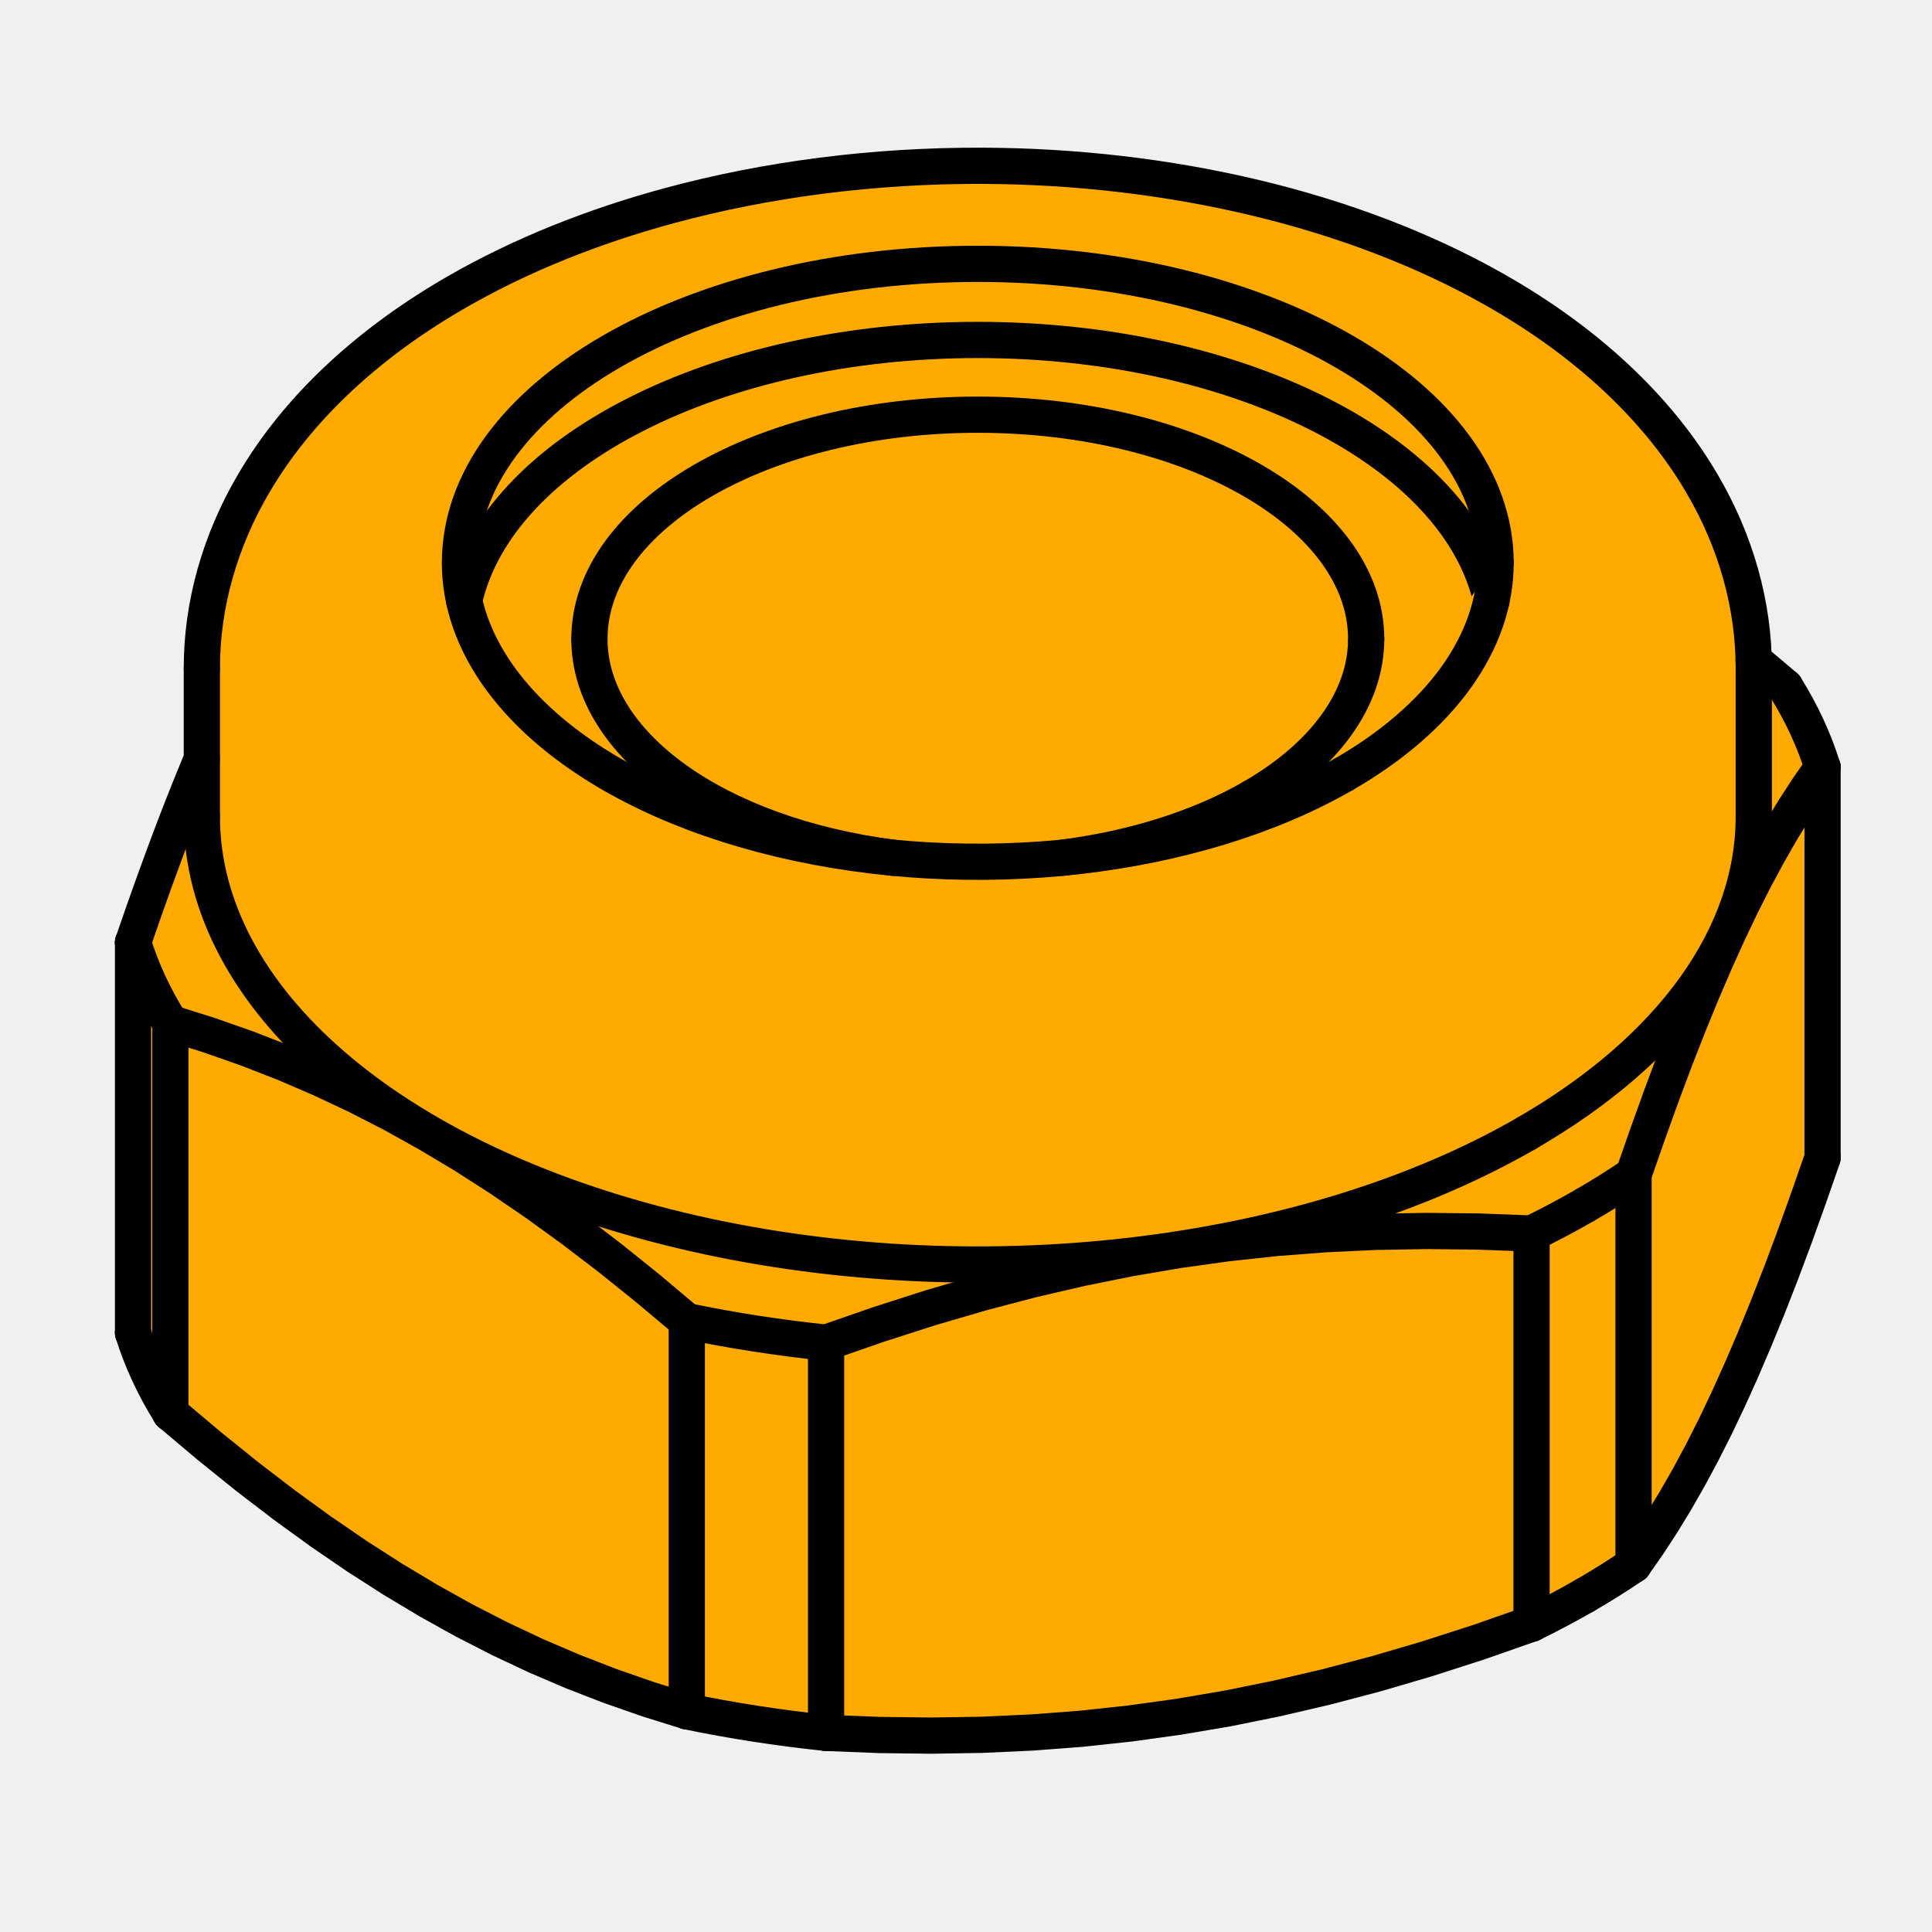
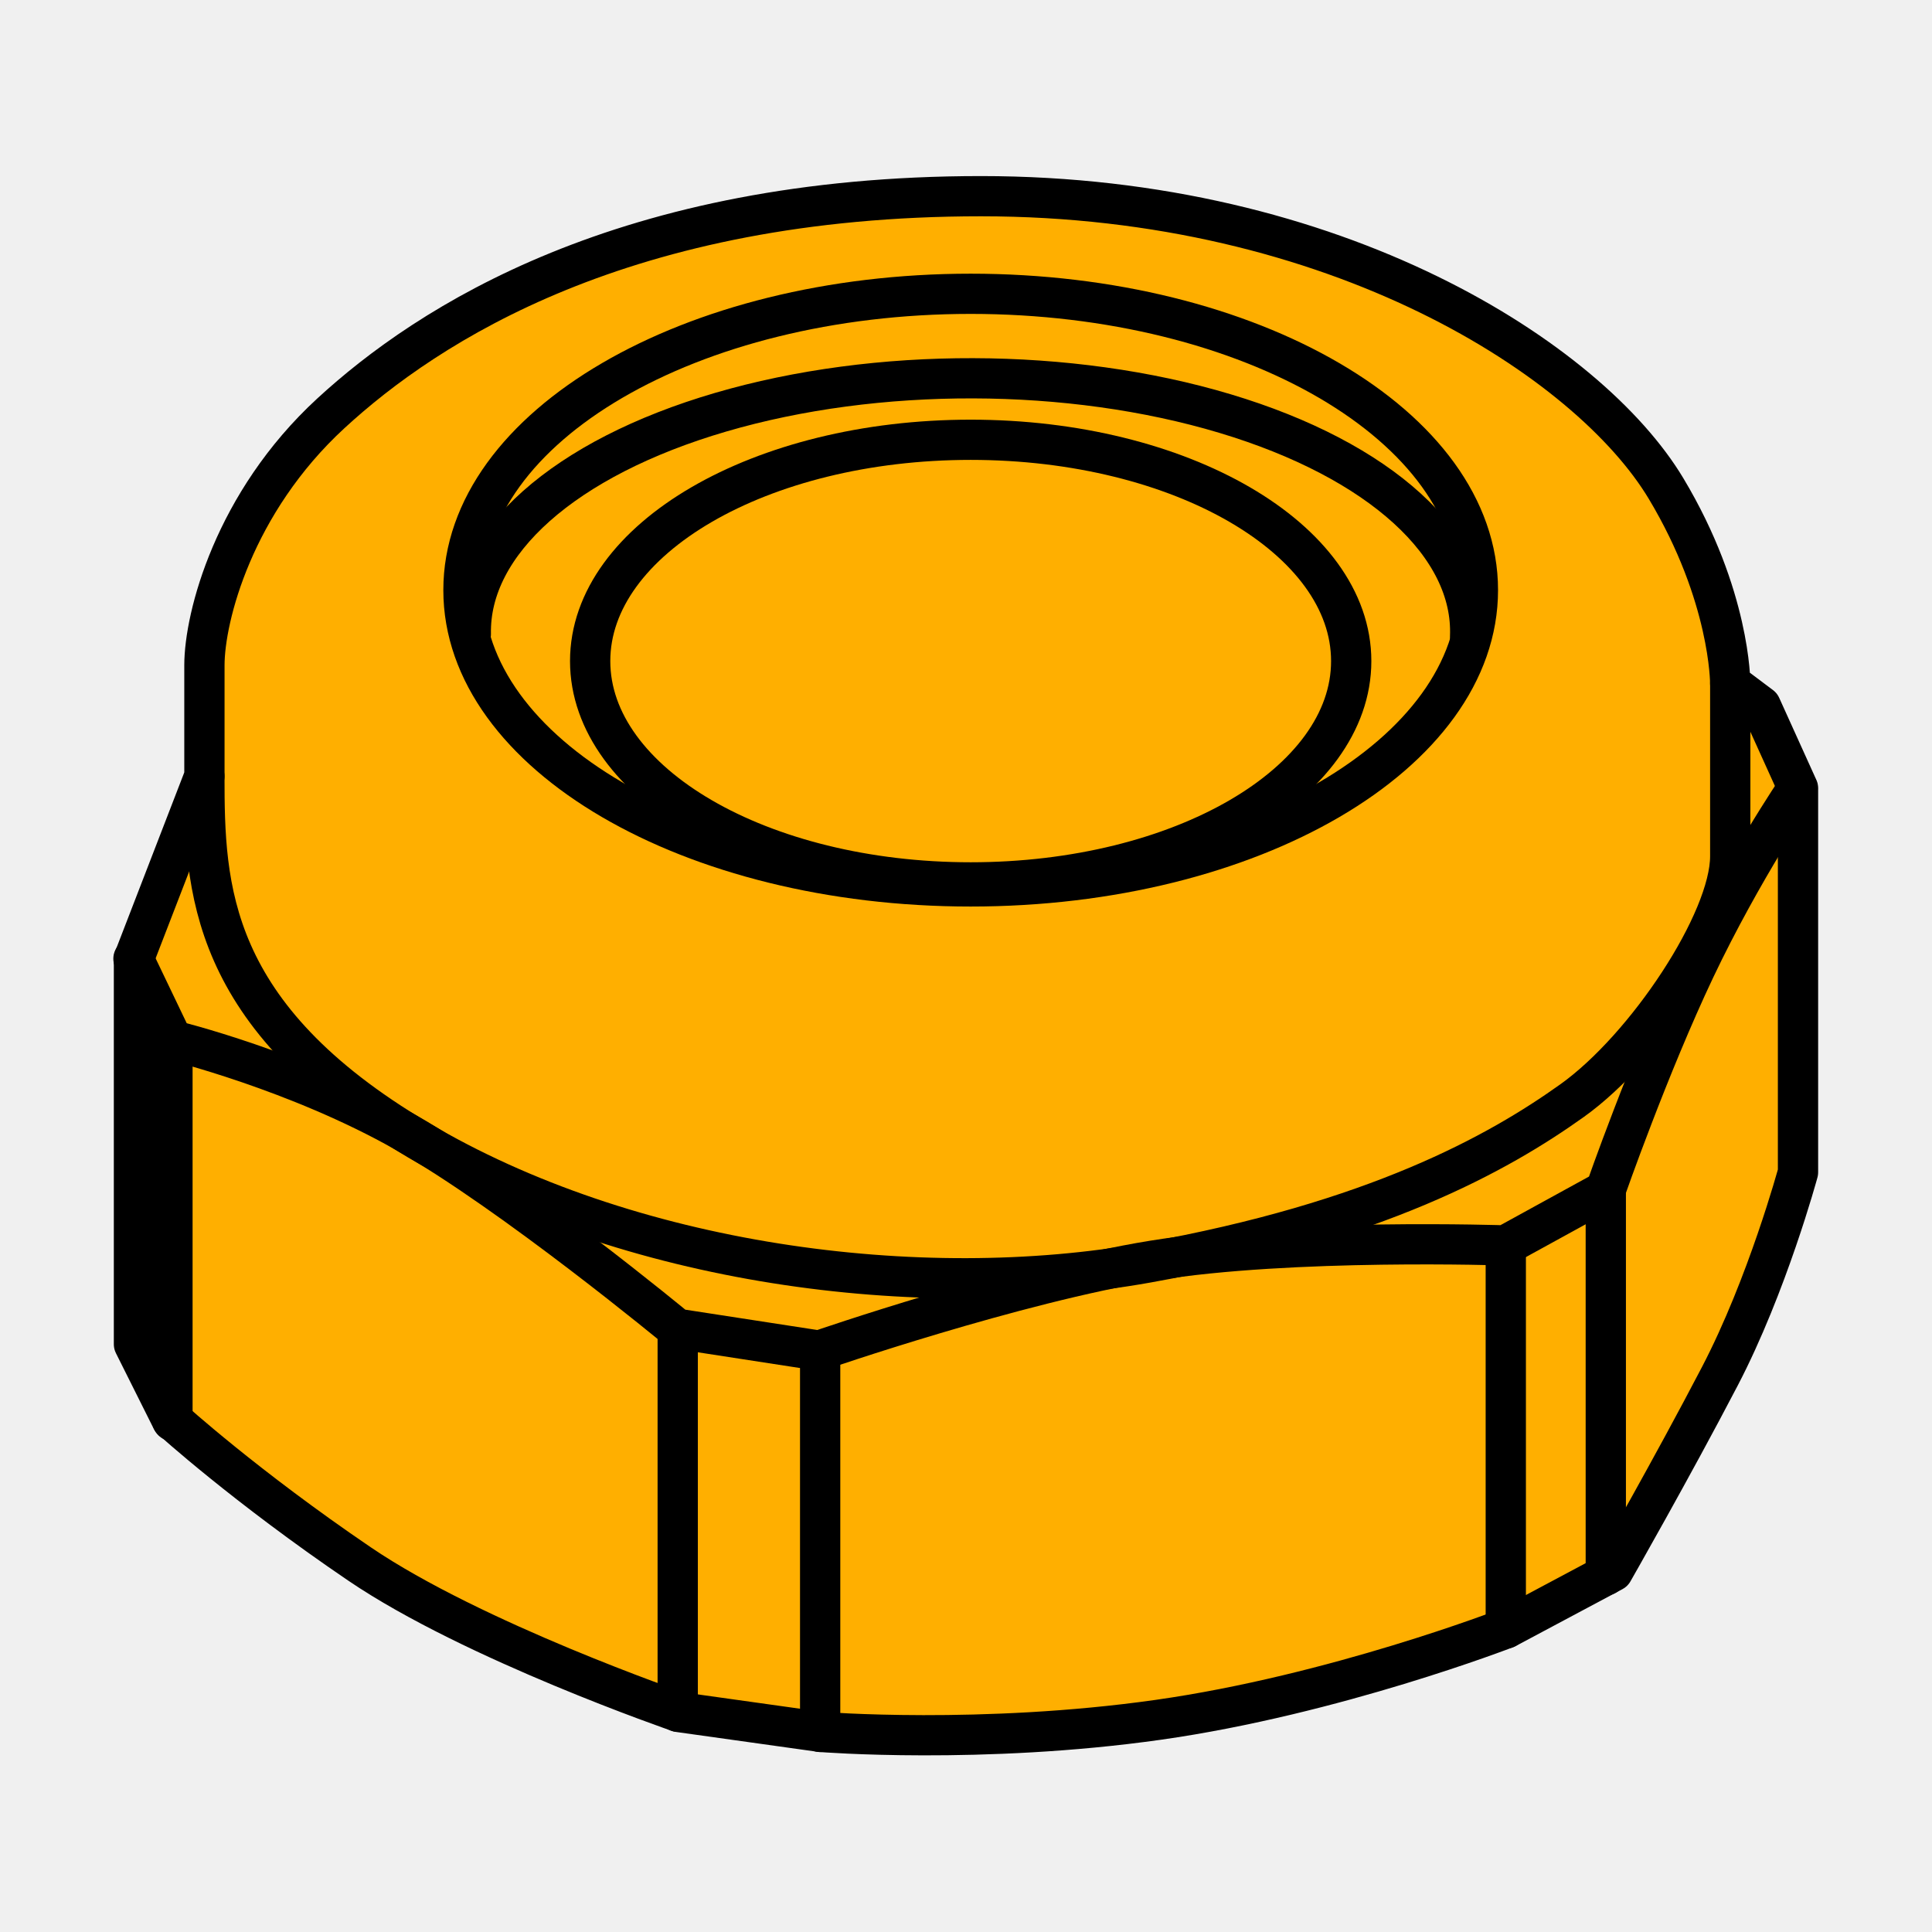
- <svg xmlns="http://www.w3.org/2000/svg" width="48" height="48" viewBox="0 0 48 48" id="svg15825" version="1.1">
-   <defs id="defs15827" />
-   <g transform="matrix(0.04808848,0,0,0.04808848,-45.05937,14.6235)" font-size="29.104" font-weight="400" font-style="normal" id="g5205" style="font-style:normal;font-weight:400;font-size:29.104px;font-family:'MS Shell Dlg 2';fill:#ffffff;fill-opacity:1;fill-rule:evenodd;stroke:none;stroke-width:18.591;stroke-linecap:square;stroke-linejoin:bevel;stroke-miterlimit:4;stroke-dasharray:none" />
-   <g id="g6983">
-     <path id="path5750" d="m 3.305,33.111 c 0.212,0.68 0.522,1.349 0.928,1.999 l 0.966,0.814 0.943,0.76 0.924,0.708 0.909,0.66 0.898,0.614 0.89,0.571 0.886,0.531 0.886,0.493 0.89,0.456 0.897,0.422 0.909,0.389 0.924,0.358 0.943,0.329 0.966,0.301 c 1.126,0.234 2.284,0.413 3.462,0.536 l 1.319,0.052 1.288,0.016 1.262,-0.02 1.241,-0.057 1.226,-0.093 1.216,-0.131 1.211,-0.168 1.211,-0.206 1.216,-0.246 1.226,-0.286 1.241,-0.327 1.262,-0.37 1.288,-0.415 1.319,-0.461 c 0.457,-0.223 0.897,-0.457 1.32,-0.701 0.423,-0.244 0.828,-0.499 1.214,-0.762 l 0.354,-0.505 0.345,-0.528 0.338,-0.554 0.333,-0.581 0.329,-0.612 0.326,-0.644 0.324,-0.68 0.324,-0.718 0.326,-0.76 0.329,-0.804 0.333,-0.852 0.338,-0.904 0.345,-0.959 0.354,-1.018 v -9.694 C 45.07,18.385 44.76,17.716 44.354,17.066 44.09,16.84 43.828,16.619 43.569,16.404 43.535,14.882 43.084,13.379 42.295,12.031 41.773,11.135 41.105,10.303 40.32,9.544 39.4,8.654 38.318,7.863 37.107,7.18 35.364,6.195 33.351,5.43 31.187,4.913 29.024,4.396 26.71,4.126 24.393,4.119 21.731,4.11 19.068,4.448 16.627,5.11 14.721,5.626 12.951,6.338 11.396,7.227 9.197,8.484 7.42,10.101 6.297,12.022 5.469,13.433 5.012,15.014 5.015,16.609 v 2.25 l -0.118,0.283 -0.118,0.289 -0.119,0.295 -0.119,0.301 -0.12,0.307 -0.12,0.314 -0.121,0.321 -0.122,0.328 -0.123,0.335 -0.124,0.342 -0.125,0.349 -0.126,0.357 -0.127,0.365 -0.128,0.373 v 9.694" style="font-style:normal;font-weight:400;font-size:medium;font-family:'MS Shell Dlg 2';vector-effect:non-scaling-stroke;fill:#ffaa00;fill-opacity:1;fill-rule:evenodd;stroke:none;stroke-width:0.9;stroke-linecap:square;stroke-linejoin:bevel;stroke-miterlimit:4;stroke-dasharray:none" />
-     <path id="path5766" d="m 5.015,20.286 c 0,4.502 4.697,8.56 11.901,10.283 7.204,1.723 15.496,0.77 21.01,-2.413 3.615,-2.087 5.647,-4.918 5.647,-7.87 v -3.677 l -0.002,-0.205 C 43.535,14.882 43.084,13.379 42.295,12.031 41.773,11.135 41.105,10.303 40.32,9.544 39.4,8.654 38.318,7.863 37.107,7.18 35.364,6.195 33.351,5.43 31.187,4.913 29.024,4.396 26.71,4.126 24.393,4.119 21.731,4.11 19.068,4.448 16.627,5.11 14.721,5.626 12.951,6.338 11.396,7.227 9.197,8.484 7.42,10.101 6.297,12.022 5.469,13.433 5.012,15.014 5.015,16.609 v 2.25 1.426" style="font-style:normal;font-weight:400;font-size:medium;font-family:'MS Shell Dlg 2';vector-effect:non-scaling-stroke;fill:#ffaa00;fill-opacity:1;fill-rule:evenodd;stroke:none;stroke-width:0.9;stroke-linecap:square;stroke-linejoin:bevel;stroke-miterlimit:4;stroke-dasharray:none" />
-     <path id="path5782" d="m 37.054,14.928 c 0.07,-0.314 0.105,-0.629 0.105,-0.945 0,-4.102 -5.76,-7.428 -12.865,-7.428 -7.105,0 -12.865,3.326 -12.865,7.428 0,0.316 0.035,0.632 0.105,0.945 0.723,3.254 5.057,5.848 10.662,6.383 1.389,0.133 2.807,0.133 4.197,0 2.651,-0.253 5.099,-0.979 6.999,-2.076 2.013,-1.162 3.301,-2.677 3.663,-4.307" style="font-style:normal;font-weight:400;font-size:medium;font-family:'MS Shell Dlg 2';vector-effect:non-scaling-stroke;fill:#ffaa00;fill-opacity:1;fill-rule:evenodd;stroke:none;stroke-width:0.9;stroke-linecap:square;stroke-linejoin:bevel;stroke-miterlimit:4;stroke-dasharray:none" />
-     <path id="path5798" d="m 20.524,43.053 1.319,0.052 1.288,0.016 1.262,-0.02 1.241,-0.057 1.226,-0.093 1.216,-0.131 1.211,-0.168 1.211,-0.206 1.216,-0.246 1.226,-0.286 1.241,-0.327 1.262,-0.37 1.288,-0.415 1.319,-0.461 V 30.647 l -1.319,-0.05 -1.288,-0.014 -1.262,0.022 -1.241,0.058 -1.226,0.094 -1.216,0.131 -1.211,0.168 -1.211,0.206 -1.216,0.245 -1.226,0.285 -1.241,0.326 -1.262,0.369 -1.288,0.413 -1.319,0.458 v 9.694" style="font-style:normal;font-weight:400;font-size:medium;font-family:'MS Shell Dlg 2';vector-effect:non-scaling-stroke;fill:#ffaa00;fill-opacity:1;fill-rule:evenodd;stroke:none;stroke-width:0.9;stroke-linecap:square;stroke-linejoin:bevel;stroke-miterlimit:4;stroke-dasharray:none" />
-     <path id="path5814" d="m 31.116,19.813 c 1.81,-1.045 2.826,-2.462 2.826,-3.939 0,-3.077 -4.32,-5.571 -9.649,-5.571 -5.329,0 -9.649,2.494 -9.649,5.571 0,2.61 3.138,4.87 7.551,5.438 1.389,0.133 2.807,0.133 4.197,0 1.789,-0.23 3.428,-0.75 4.725,-1.498" style="font-style:normal;font-weight:400;font-size:medium;font-family:'MS Shell Dlg 2';vector-effect:non-scaling-stroke;fill:#ffaa00;fill-opacity:1;fill-rule:evenodd;stroke:none;stroke-width:0.9;stroke-linecap:square;stroke-linejoin:bevel;stroke-miterlimit:4;stroke-dasharray:none" />
-     <path id="path5830" d="m 4.232,35.11 0.966,0.814 0.943,0.76 0.924,0.708 0.909,0.66 0.898,0.614 0.89,0.571 0.886,0.531 0.886,0.493 0.89,0.456 0.897,0.422 0.909,0.389 0.924,0.358 0.943,0.329 0.966,0.301 V 32.823 L 16.097,32.011 15.154,31.253 14.23,30.547 13.321,29.888 12.424,29.275 11.534,28.704 10.647,28.173 9.761,27.68 8.871,27.223 7.974,26.801 7.065,26.41 6.141,26.05 5.198,25.719 4.232,25.415 v 9.694" style="font-style:normal;font-weight:400;font-size:medium;font-family:'MS Shell Dlg 2';vector-effect:non-scaling-stroke;fill:#ffaa00;fill-opacity:1;fill-rule:evenodd;stroke:none;stroke-width:0.9;stroke-linecap:square;stroke-linejoin:bevel;stroke-miterlimit:4;stroke-dasharray:none" />
-     <path id="path5846" d="m 26.391,21.311 c 2.651,-0.253 5.099,-0.979 6.999,-2.076 2.013,-1.162 3.301,-2.677 3.663,-4.307 -0.824,-3.706 -6.288,-6.482 -12.761,-6.482 -6.472,0 -11.937,2.776 -12.761,6.482 0.723,3.254 5.057,5.848 10.662,6.383 -4.412,-0.568 -7.551,-2.828 -7.551,-5.438 0,-3.077 4.32,-5.571 9.649,-5.571 5.329,0 9.649,2.494 9.649,5.571 0,1.477 -1.017,2.894 -2.826,3.939 -1.296,0.748 -2.935,1.268 -4.725,1.498" style="font-style:normal;font-weight:400;font-size:medium;font-family:'MS Shell Dlg 2';vector-effect:non-scaling-stroke;fill:#ffaa00;fill-opacity:1;fill-rule:evenodd;stroke:none;stroke-width:0.9;stroke-linecap:square;stroke-linejoin:bevel;stroke-miterlimit:4;stroke-dasharray:none" />
-     <path id="path5862" d="m 45.281,19.065 c -0.212,-0.68 -0.522,-1.349 -0.928,-1.999 -0.264,-0.227 -0.526,-0.448 -0.785,-0.662 l 0.002,0.205 v 3.677 c 0,2.952 -2.031,5.783 -5.647,7.87 C 32.411,31.339 24.119,32.292 16.915,30.569 9.712,28.846 5.015,24.787 5.015,20.286 v -1.426 l -0.118,0.283 -0.118,0.289 -0.119,0.295 -0.119,0.301 -0.12,0.307 -0.12,0.314 -0.121,0.321 -0.122,0.328 -0.123,0.335 -0.124,0.342 -0.125,0.349 -0.126,0.357 -0.127,0.365 -0.128,0.373 c 0.212,0.68 0.522,1.349 0.928,1.999 l 0.966,0.303 0.943,0.331 0.924,0.36 0.909,0.391 0.898,0.423 0.89,0.457 0.886,0.493 0.886,0.531 0.89,0.571 0.897,0.614 0.909,0.659 0.924,0.707 0.943,0.758 0.966,0.812 c 1.126,0.234 2.284,0.413 3.462,0.536 l 1.319,-0.458 1.288,-0.413 1.262,-0.369 1.241,-0.326 1.226,-0.285 1.216,-0.245 1.211,-0.206 1.211,-0.168 1.216,-0.131 1.226,-0.094 1.241,-0.058 1.262,-0.022 1.288,0.014 1.319,0.05 c 0.457,-0.223 0.897,-0.457 1.32,-0.701 0.423,-0.244 0.828,-0.499 1.214,-0.762 l 0.354,-1.016 0.345,-0.957 0.338,-0.902 0.333,-0.851 0.329,-0.803 0.326,-0.759 0.324,-0.718 0.324,-0.68 0.326,-0.645 0.329,-0.613 0.333,-0.583 0.338,-0.555 0.345,-0.53 0.354,-0.508" style="font-style:normal;font-weight:400;font-size:medium;font-family:'MS Shell Dlg 2';vector-effect:non-scaling-stroke;fill:#ffaa00;fill-opacity:1;fill-rule:evenodd;stroke:none;stroke-width:0.9;stroke-linecap:square;stroke-linejoin:bevel;stroke-miterlimit:4;stroke-dasharray:none" />
-     <path id="path5878" d="m 40.585,38.878 0.354,-0.505 0.345,-0.528 0.338,-0.554 0.333,-0.581 0.329,-0.612 0.326,-0.644 0.324,-0.68 0.324,-0.718 0.326,-0.76 0.329,-0.804 0.333,-0.852 0.338,-0.904 0.345,-0.959 0.354,-1.018 v -9.694 l -0.354,0.508 -0.345,0.53 -0.338,0.555 -0.333,0.583 -0.329,0.613 -0.326,0.645 -0.324,0.68 -0.324,0.718 -0.326,0.759 -0.329,0.803 -0.333,0.851 -0.338,0.902 -0.345,0.957 -0.354,1.016 v 9.694" style="font-style:normal;font-weight:400;font-size:medium;font-family:'MS Shell Dlg 2';vector-effect:non-scaling-stroke;fill:#ffaa00;fill-opacity:1;fill-rule:evenodd;stroke:none;stroke-width:0.9;stroke-linecap:square;stroke-linejoin:bevel;stroke-miterlimit:4;stroke-dasharray:none" />
-     <path id="path5894" d="m 37.054,14.928 c 0.07,-0.314 0.105,-0.629 0.105,-0.945 0,-4.102 -5.76,-7.428 -12.865,-7.428 -7.105,0 -12.865,3.326 -12.865,7.428 0,0.316 0.035,0.632 0.105,0.945 0.824,-3.706 6.288,-6.482 12.761,-6.482 6.472,0 11.937,2.776 12.761,6.482" style="font-style:normal;font-weight:400;font-size:medium;font-family:'MS Shell Dlg 2';vector-effect:non-scaling-stroke;fill:#ffaa00;fill-opacity:1;fill-rule:evenodd;stroke:none;stroke-width:0.9;stroke-linecap:square;stroke-linejoin:bevel;stroke-miterlimit:4;stroke-dasharray:none" />
-     <path id="path5910" d="m 17.063,42.517 c 1.126,0.234 2.284,0.413 3.462,0.536 v -9.694 c -1.178,-0.122 -2.336,-0.301 -3.462,-0.536 v 9.694" style="font-style:normal;font-weight:400;font-size:medium;font-family:'MS Shell Dlg 2';vector-effect:non-scaling-stroke;fill:#ffaa00;fill-opacity:1;fill-rule:evenodd;stroke:none;stroke-width:0.9;stroke-linecap:square;stroke-linejoin:bevel;stroke-miterlimit:4;stroke-dasharray:none" />
-     <path id="path5926" d="m 38.051,40.341 c 0.457,-0.223 0.897,-0.457 1.32,-0.701 0.423,-0.244 0.828,-0.499 1.214,-0.762 v -9.694 c -0.386,0.264 -0.791,0.518 -1.214,0.762 -0.423,0.244 -0.863,0.478 -1.32,0.701 v 9.694" style="font-style:normal;font-weight:400;font-size:medium;font-family:'MS Shell Dlg 2';vector-effect:non-scaling-stroke;fill:#ffaa00;fill-opacity:1;fill-rule:evenodd;stroke:none;stroke-width:0.9;stroke-linecap:square;stroke-linejoin:bevel;stroke-miterlimit:4;stroke-dasharray:none" />
-     <path id="path5942" d="m 3.305,33.111 c 0.212,0.68 0.522,1.349 0.928,1.999 V 25.415 C 3.826,24.765 3.516,24.097 3.305,23.417 v 9.694" style="font-style:normal;font-weight:400;font-size:medium;font-family:'MS Shell Dlg 2';vector-effect:non-scaling-stroke;fill:#ffaa00;fill-opacity:1;fill-rule:evenodd;stroke:none;stroke-width:0.9;stroke-linecap:square;stroke-linejoin:bevel;stroke-miterlimit:4;stroke-dasharray:none" />
-     <path id="path5958" d="m 31.116,19.813 c 1.81,-1.045 2.826,-2.462 2.826,-3.939" style="font-style:normal;font-weight:400;font-size:medium;font-family:'MS Shell Dlg 2';vector-effect:none;fill:#ffaa00;fill-opacity:1;fill-rule:evenodd;stroke:#000000;stroke-width:0.9;stroke-linecap:round;stroke-linejoin:bevel;stroke-opacity:1;stroke-miterlimit:4;stroke-dasharray:none" />
-     <path id="path5966" d="m 33.942,15.874 c 0,-3.077 -4.32,-5.571 -9.649,-5.571 -5.329,0 -9.649,2.494 -9.649,5.571" style="font-style:normal;font-weight:400;font-size:medium;font-family:'MS Shell Dlg 2';vector-effect:none;fill:#ffaa00;fill-opacity:1;fill-rule:evenodd;stroke:#000000;stroke-width:0.9;stroke-linecap:round;stroke-linejoin:bevel;stroke-opacity:1;stroke-miterlimit:4;stroke-dasharray:none" />
-     <path id="path5974" d="m 14.644,15.874 c 0,2.61 3.138,4.87 7.551,5.438" style="font-style:normal;font-weight:400;font-size:medium;font-family:'MS Shell Dlg 2';vector-effect:none;fill:#ffaa00;fill-opacity:1;fill-rule:evenodd;stroke:#000000;stroke-width:0.9;stroke-linecap:round;stroke-linejoin:bevel;stroke-opacity:1;stroke-miterlimit:4;stroke-dasharray:none" />
-     <path id="path5982" d="m 26.391,21.311 c 1.789,-0.23 3.428,-0.75 4.725,-1.498" style="font-style:normal;font-weight:400;font-size:medium;font-family:'MS Shell Dlg 2';vector-effect:none;fill:#ffaa00;fill-opacity:1;fill-rule:evenodd;stroke:#000000;stroke-width:0.9;stroke-linecap:round;stroke-linejoin:bevel;stroke-opacity:1;stroke-miterlimit:4;stroke-dasharray:none" />
-     <path id="path5990" d="M 37.054,14.928 C 36.23,11.222 30.765,8.446 24.293,8.446 c -6.472,0 -11.937,2.776 -12.761,6.482" style="font-style:normal;font-weight:400;font-size:medium;font-family:'MS Shell Dlg 2';vector-effect:none;fill:none;fill-opacity:1;fill-rule:evenodd;stroke:#000000;stroke-width:0.9;stroke-linecap:round;stroke-linejoin:bevel;stroke-opacity:1;stroke-miterlimit:4;stroke-dasharray:none" />
-     <path id="path5998" d="m 39.371,39.641 c 0.423,-0.244 0.828,-0.499 1.214,-0.762" style="font-style:normal;font-weight:400;font-size:medium;font-family:'MS Shell Dlg 2';vector-effect:none;fill:#ffaa00;fill-opacity:1;fill-rule:evenodd;stroke:#000000;stroke-width:0.9;stroke-linecap:round;stroke-linejoin:bevel;stroke-opacity:1;stroke-miterlimit:4;stroke-dasharray:none" />
-     <path id="path6006" d="m 40.585,38.878 0.354,-0.505 0.345,-0.528 0.338,-0.554 0.333,-0.581 0.329,-0.612 0.326,-0.644 0.324,-0.68 0.324,-0.718 0.326,-0.76 0.329,-0.804 0.333,-0.852 0.338,-0.904 0.345,-0.959 0.354,-1.018" style="font-style:normal;font-weight:400;font-size:medium;font-family:'MS Shell Dlg 2';vector-effect:none;fill:#ffaa00;fill-opacity:1;fill-rule:evenodd;stroke:#000000;stroke-width:0.9;stroke-linecap:round;stroke-linejoin:bevel;stroke-opacity:1;stroke-miterlimit:4;stroke-dasharray:none" />
-     <path id="path6014" d="m 3.305,33.111 c 0.212,0.68 0.522,1.349 0.928,1.999" style="font-style:normal;font-weight:400;font-size:medium;font-family:'MS Shell Dlg 2';vector-effect:none;fill:#ffaa00;fill-opacity:1;fill-rule:evenodd;stroke:#000000;stroke-width:0.9;stroke-linecap:round;stroke-linejoin:bevel;stroke-opacity:1;stroke-miterlimit:4;stroke-dasharray:none" />
-     <path id="path6022" d="m 4.232,35.11 0.966,0.814 0.943,0.76 0.924,0.708 0.909,0.66 0.898,0.614 0.89,0.571 0.886,0.531 0.886,0.493 0.89,0.456 0.897,0.422 0.909,0.389 0.924,0.358 0.943,0.329 0.966,0.301" style="font-style:normal;font-weight:400;font-size:medium;font-family:'MS Shell Dlg 2';vector-effect:none;fill:#ffaa00;fill-opacity:1;fill-rule:evenodd;stroke:#000000;stroke-width:0.9;stroke-linecap:round;stroke-linejoin:bevel;stroke-opacity:1;stroke-miterlimit:4;stroke-dasharray:none" />
-     <path id="path6030" d="m 17.063,42.517 c 1.126,0.234 2.284,0.413 3.462,0.536" style="font-style:normal;font-weight:400;font-size:medium;font-family:'MS Shell Dlg 2';vector-effect:none;fill:#ffaa00;fill-opacity:1;fill-rule:evenodd;stroke:#000000;stroke-width:0.9;stroke-linecap:round;stroke-linejoin:bevel;stroke-opacity:1;stroke-miterlimit:4;stroke-dasharray:none" />
-     <path id="path6038" d="m 20.524,43.053 1.319,0.052 1.288,0.016 1.262,-0.02 1.241,-0.057 1.226,-0.093 1.216,-0.131 1.211,-0.168 1.211,-0.206 1.216,-0.246 1.226,-0.286 1.241,-0.327 1.262,-0.37 1.288,-0.415 1.319,-0.461" style="font-style:normal;font-weight:400;font-size:medium;font-family:'MS Shell Dlg 2';vector-effect:none;fill:#ffaa00;fill-opacity:1;fill-rule:evenodd;stroke:#000000;stroke-width:0.9;stroke-linecap:round;stroke-linejoin:bevel;stroke-opacity:1;stroke-miterlimit:4;stroke-dasharray:none" />
-     <path id="path6046" d="m 38.051,40.341 c 0.457,-0.223 0.897,-0.457 1.32,-0.701" style="font-style:normal;font-weight:400;font-size:medium;font-family:'MS Shell Dlg 2';vector-effect:none;fill:#ffaa00;fill-opacity:1;fill-rule:evenodd;stroke:#000000;stroke-width:0.9;stroke-linecap:round;stroke-linejoin:bevel;stroke-opacity:1;stroke-miterlimit:4;stroke-dasharray:none" />
-     <path id="path6054" d="m 33.39,19.235 c 2.413,-1.393 3.768,-3.282 3.768,-5.252" style="font-style:normal;font-weight:400;font-size:medium;font-family:'MS Shell Dlg 2';vector-effect:none;fill:#ffaa00;fill-opacity:1;fill-rule:evenodd;stroke:#000000;stroke-width:0.9;stroke-linecap:round;stroke-linejoin:bevel;stroke-opacity:1;stroke-miterlimit:4;stroke-dasharray:none" />
-     <path id="path6062" d="m 37.158,13.983 c 0,-4.102 -5.76,-7.428 -12.865,-7.428 -7.105,0 -12.865,3.326 -12.865,7.428" style="font-style:normal;font-weight:400;font-size:medium;font-family:'MS Shell Dlg 2';vector-effect:none;fill:none;fill-opacity:1;fill-rule:evenodd;stroke:#000000;stroke-width:0.9;stroke-linecap:round;stroke-linejoin:bevel;stroke-opacity:1;stroke-miterlimit:4;stroke-dasharray:none" />
-     <path id="path6070" d="m 11.428,13.983 c 0,3.004 3.135,5.713 7.942,6.862 4.807,1.15 10.341,0.514 14.02,-1.61" style="font-style:normal;font-weight:400;font-size:medium;font-family:'MS Shell Dlg 2';vector-effect:none;fill:none;fill-opacity:1;fill-rule:evenodd;stroke:#000000;stroke-width:0.9;stroke-linecap:round;stroke-linejoin:bevel;stroke-opacity:1;stroke-miterlimit:4;stroke-dasharray:none" />
-     <path id="path6078" d="m 39.371,29.946 c 0.423,-0.244 0.828,-0.499 1.214,-0.762" style="font-style:normal;font-weight:400;font-size:medium;font-family:'MS Shell Dlg 2';vector-effect:none;fill:#ffaa00;fill-opacity:1;fill-rule:evenodd;stroke:#000000;stroke-width:0.9;stroke-linecap:round;stroke-linejoin:bevel;stroke-opacity:1;stroke-miterlimit:4;stroke-dasharray:none" />
-     <path id="path6086" d="M 40.585,38.878 V 29.184" style="font-style:normal;font-weight:400;font-size:medium;font-family:'MS Shell Dlg 2';vector-effect:none;fill:#ffaa00;fill-opacity:1;fill-rule:evenodd;stroke:#000000;stroke-width:0.9;stroke-linecap:round;stroke-linejoin:bevel;stroke-opacity:1;stroke-miterlimit:4;stroke-dasharray:none" />
-     <path id="path6094" d="m 45.281,28.759 v -9.694" style="font-style:normal;font-weight:400;font-size:medium;font-family:'MS Shell Dlg 2';vector-effect:none;fill:#ffaa00;fill-opacity:1;fill-rule:evenodd;stroke:#000000;stroke-width:0.9;stroke-linecap:round;stroke-linejoin:bevel;stroke-opacity:1;stroke-miterlimit:4;stroke-dasharray:none" />
-     <path id="path6102" d="m 45.281,19.065 -0.354,0.508 -0.345,0.53 -0.338,0.555 -0.333,0.583 -0.329,0.613 -0.326,0.645 -0.324,0.68 -0.324,0.718 -0.326,0.759 -0.329,0.803 -0.333,0.851 -0.338,0.902 -0.345,0.957 -0.354,1.016" style="font-style:normal;font-weight:400;font-size:medium;font-family:'MS Shell Dlg 2';vector-effect:none;fill:#ffaa00;fill-opacity:1;fill-rule:evenodd;stroke:#000000;stroke-width:0.9;stroke-linecap:round;stroke-linejoin:bevel;stroke-opacity:1;stroke-miterlimit:4;stroke-dasharray:none" />
-     <path id="path6110" d="M 45.281,19.065 C 45.07,18.385 44.76,17.716 44.354,17.066" style="font-style:normal;font-weight:400;font-size:medium;font-family:'MS Shell Dlg 2';vector-effect:none;fill:#ffaa00;fill-opacity:1;fill-rule:evenodd;stroke:#000000;stroke-width:0.9;stroke-linecap:round;stroke-linejoin:bevel;stroke-opacity:1;stroke-miterlimit:4;stroke-dasharray:none" />
-     <path id="path6118" d="m 43.569,16.404 c 0.259,0.215 0.52,0.435 0.785,0.662" style="font-style:normal;font-weight:400;font-size:medium;font-family:'MS Shell Dlg 2';vector-effect:none;fill:#ffaa00;fill-opacity:1;fill-rule:evenodd;stroke:#000000;stroke-width:0.9;stroke-linecap:round;stroke-linejoin:bevel;stroke-opacity:1;stroke-miterlimit:4;stroke-dasharray:none" />
-     <path id="path6126" d="M 3.305,33.111 V 23.417" style="font-style:normal;font-weight:400;font-size:medium;font-family:'MS Shell Dlg 2';vector-effect:none;fill:#ffaa00;fill-opacity:1;fill-rule:evenodd;stroke:#000000;stroke-width:0.9;stroke-linecap:round;stroke-linejoin:bevel;stroke-opacity:1;stroke-miterlimit:4;stroke-dasharray:none" />
-     <path id="path6134" d="m 3.305,23.417 0.128,-0.373 0.127,-0.365 0.126,-0.357 0.125,-0.349 0.124,-0.342 0.123,-0.335 0.122,-0.328 0.121,-0.321 0.12,-0.314 0.12,-0.307 0.119,-0.301 0.119,-0.295 0.118,-0.289 0.118,-0.283" style="font-style:normal;font-weight:400;font-size:medium;font-family:'MS Shell Dlg 2';vector-effect:none;fill:#ffaa00;fill-opacity:1;fill-rule:evenodd;stroke:#000000;stroke-width:0.9;stroke-linecap:round;stroke-linejoin:bevel;stroke-opacity:1;stroke-miterlimit:4;stroke-dasharray:none" />
-     <path id="path6142" d="m 3.305,23.417 c 0.212,0.68 0.522,1.349 0.928,1.999" style="font-style:normal;font-weight:400;font-size:medium;font-family:'MS Shell Dlg 2';vector-effect:none;fill:#ffaa00;fill-opacity:1;fill-rule:evenodd;stroke:#000000;stroke-width:0.9;stroke-linecap:round;stroke-linejoin:bevel;stroke-opacity:1;stroke-miterlimit:4;stroke-dasharray:none" />
-     <path id="path6150" d="M 4.232,35.11 V 25.415" style="font-style:normal;font-weight:400;font-size:medium;font-family:'MS Shell Dlg 2';vector-effect:none;fill:#ffaa00;fill-opacity:1;fill-rule:evenodd;stroke:#000000;stroke-width:0.9;stroke-linecap:round;stroke-linejoin:bevel;stroke-opacity:1;stroke-miterlimit:4;stroke-dasharray:none" />
-     <path id="path6158" d="M 17.063,42.517 V 32.823" style="font-style:normal;font-weight:400;font-size:medium;font-family:'MS Shell Dlg 2';vector-effect:none;fill:#ffaa00;fill-opacity:1;fill-rule:evenodd;stroke:#000000;stroke-width:0.9;stroke-linecap:round;stroke-linejoin:bevel;stroke-opacity:1;stroke-miterlimit:4;stroke-dasharray:none" />
-     <path id="path6166" d="M 17.063,32.823 16.097,32.011 15.154,31.253 14.23,30.547 13.321,29.888 12.424,29.275 11.534,28.704 10.647,28.173 9.761,27.68 8.871,27.223 7.974,26.801 7.065,26.41 6.141,26.05 5.198,25.719 4.232,25.415" style="font-style:normal;font-weight:400;font-size:medium;font-family:'MS Shell Dlg 2';vector-effect:none;fill:#ffaa00;fill-opacity:1;fill-rule:evenodd;stroke:#000000;stroke-width:0.9;stroke-linecap:round;stroke-linejoin:bevel;stroke-opacity:1;stroke-miterlimit:4;stroke-dasharray:none" />
-     <path id="path6174" d="m 17.063,32.823 c 1.126,0.234 2.284,0.413 3.462,0.536" style="font-style:normal;font-weight:400;font-size:medium;font-family:'MS Shell Dlg 2';vector-effect:none;fill:#ffaa00;fill-opacity:1;fill-rule:evenodd;stroke:#000000;stroke-width:0.9;stroke-linecap:round;stroke-linejoin:bevel;stroke-opacity:1;stroke-miterlimit:4;stroke-dasharray:none" />
-     <path id="path6182" d="M 20.524,43.053 V 33.358" style="font-style:normal;font-weight:400;font-size:medium;font-family:'MS Shell Dlg 2';vector-effect:none;fill:#ffaa00;fill-opacity:1;fill-rule:evenodd;stroke:#000000;stroke-width:0.9;stroke-linecap:round;stroke-linejoin:bevel;stroke-opacity:1;stroke-miterlimit:4;stroke-dasharray:none" />
-     <path id="path6190" d="M 38.051,40.341 V 30.647" style="font-style:normal;font-weight:400;font-size:medium;font-family:'MS Shell Dlg 2';vector-effect:none;fill:#ffaa00;fill-opacity:1;fill-rule:evenodd;stroke:#000000;stroke-width:0.9;stroke-linecap:round;stroke-linejoin:bevel;stroke-opacity:1;stroke-miterlimit:4;stroke-dasharray:none" />
-     <path id="path6198" d="m 38.051,30.647 -1.319,-0.05 -1.288,-0.014 -1.262,0.022 -1.241,0.058 -1.226,0.094 -1.216,0.131 -1.211,0.168 -1.211,0.206 -1.216,0.245 -1.226,0.285 -1.241,0.326 -1.262,0.369 -1.288,0.413 -1.319,0.458" style="font-style:normal;font-weight:400;font-size:medium;font-family:'MS Shell Dlg 2';vector-effect:none;fill:#ffaa00;fill-opacity:1;fill-rule:evenodd;stroke:#000000;stroke-width:0.9;stroke-linecap:round;stroke-linejoin:bevel;stroke-opacity:1;stroke-miterlimit:4;stroke-dasharray:none" />
-     <path id="path6206" d="m 38.051,30.647 c 0.457,-0.223 0.897,-0.457 1.32,-0.701" style="font-style:normal;font-weight:400;font-size:medium;font-family:'MS Shell Dlg 2';vector-effect:none;fill:#ffaa00;fill-opacity:1;fill-rule:evenodd;stroke:#000000;stroke-width:0.9;stroke-linecap:round;stroke-linejoin:bevel;stroke-opacity:1;stroke-miterlimit:4;stroke-dasharray:none" />
-     <path id="path6214" d="m 37.925,28.156 c 3.615,-2.087 5.647,-4.918 5.647,-7.87" style="font-style:normal;font-weight:400;font-size:medium;font-family:'MS Shell Dlg 2';vector-effect:none;fill:#ffaa00;fill-opacity:1;fill-rule:evenodd;stroke:#000000;stroke-width:0.9;stroke-linecap:round;stroke-linejoin:bevel;stroke-opacity:1;stroke-miterlimit:4;stroke-dasharray:none" />
-     <path id="path6222" d="m 5.015,20.286 c 0,4.502 4.697,8.56 11.901,10.283 7.204,1.723 15.496,0.77 21.01,-2.413" style="font-style:normal;font-weight:400;font-size:medium;font-family:'MS Shell Dlg 2';vector-effect:none;fill:#ffaa00;fill-opacity:1;fill-rule:evenodd;stroke:#000000;stroke-width:0.9;stroke-linecap:round;stroke-linejoin:bevel;stroke-opacity:1;stroke-miterlimit:4;stroke-dasharray:none" />
-     <path id="path6230" d="m 43.572,16.609 c 0.003,-1.591 -0.452,-3.169 -1.277,-4.578 C 41.773,11.135 41.105,10.303 40.32,9.544 39.4,8.654 38.318,7.863 37.107,7.18 35.364,6.195 33.351,5.43 31.187,4.913 29.024,4.396 26.71,4.126 24.393,4.119 21.731,4.11 19.068,4.448 16.627,5.11 14.721,5.626 12.951,6.338 11.396,7.227 9.197,8.484 7.42,10.101 6.297,12.022 5.469,13.433 5.012,15.014 5.015,16.609" style="font-style:normal;font-weight:400;font-size:medium;font-family:'MS Shell Dlg 2';vector-effect:none;fill:none;fill-opacity:1;fill-rule:evenodd;stroke:#000000;stroke-width:0.9;stroke-linecap:round;stroke-linejoin:bevel;stroke-opacity:1;stroke-miterlimit:4;stroke-dasharray:none" />
-     <path id="path6238" d="M 5.015,20.286 V 16.609" style="font-style:normal;font-weight:400;font-size:medium;font-family:'MS Shell Dlg 2';vector-effect:none;fill:#ffaa00;fill-opacity:1;fill-rule:evenodd;stroke:#000000;stroke-width:0.9;stroke-linecap:round;stroke-linejoin:bevel;stroke-opacity:1;stroke-miterlimit:4;stroke-dasharray:none" />
-     <path id="path6246" d="M 43.572,20.286 V 16.609" style="font-style:normal;font-weight:400;font-size:medium;font-family:'MS Shell Dlg 2';vector-effect:none;fill:#ffaa00;fill-opacity:1;fill-rule:evenodd;stroke:#000000;stroke-width:0.9;stroke-linecap:round;stroke-linejoin:bevel;stroke-opacity:1;stroke-miterlimit:4;stroke-dasharray:none" />
+ <svg xmlns="http://www.w3.org/2000/svg" width="48" height="48" version="1.1" viewBox="0 0 48 48" xml:space="preserve">
+   <g transform="matrix(.3725 0 0 .372 59.34 21.77)" stroke="#000000" stroke-linecap="round" stroke-linejoin="round" stroke-width="2.686">
+     <path d="m-39.38-5.881v25.65s-2.039 7.534-5.215 13.63c-3.176 6.1-7.128 13.03-7.128 13.03l-7.117 3.799s-11.46 4.446-23.22 6.113-22.5 0.808-22.5 0.808l-9.461-1.328s-13.71-4.723-21.31-9.896c-7.605-5.173-12.53-9.652-12.53-9.652l-2.506-5.018v-25.76l4.699-12.18v-7.404c0-3.232 1.962-10.86 8.425-16.82 6.463-5.963 19.61-14.51 43.37-14.51s40.56 10.96 45.69 19.52c4.303 7.187 4.28 13 4.28 13l2.045 1.537z" fill="#ffaf00" />
+     <path d="m-150.4 5.507 2.609 5.45s8.303 2.034 15.53 6.141c7.225 4.108 18.1 13.12 18.1 13.12l9.492 1.465s13.05-4.517 22.28-6.014 23.49-1.013 23.49-1.013l6.673-3.668s2.884-8.278 5.99-14.83c3.106-6.547 6.828-12.04 6.828-12.04" fill="none" />
+     <path d="m-52.2 20.99v25.7" fill="none" />
+     <path d="m-58.87 24.65v25.59" fill="none" />
+     <path d="m-104.6 31.68v25.47" fill="none" />
+     <path d="m-114.1 30.22v25.58" fill="none" />
+     <path d="m-147.8 10.96v25.42" fill="none" />
+     <path d="m-43.9-12.88v11.55c0 4.325-5.606 12.78-10.54 16.31s-13.12 8.098-28.35 10.83-34.64 0.114-48.64-8.202c-14-8.316-14.24-16.87-14.24-24.28" fill="none" />
+     <ellipse cx="-94.56" cy="-14.37" rx="25.38" ry="14.78" fill="none" />
+     <ellipse cx="-94.56" cy="-19.11" rx="33.83" ry="19.79" fill="none" />
+     <path d="m-127.9-16.17a33.33 16.91 0 0 1 16.66-14.82 33.33 16.91 0 0 1 33.64 0.088 33.33 16.91 0 0 1 16.35 14.91" fill="none" />
  </g>
</svg>
